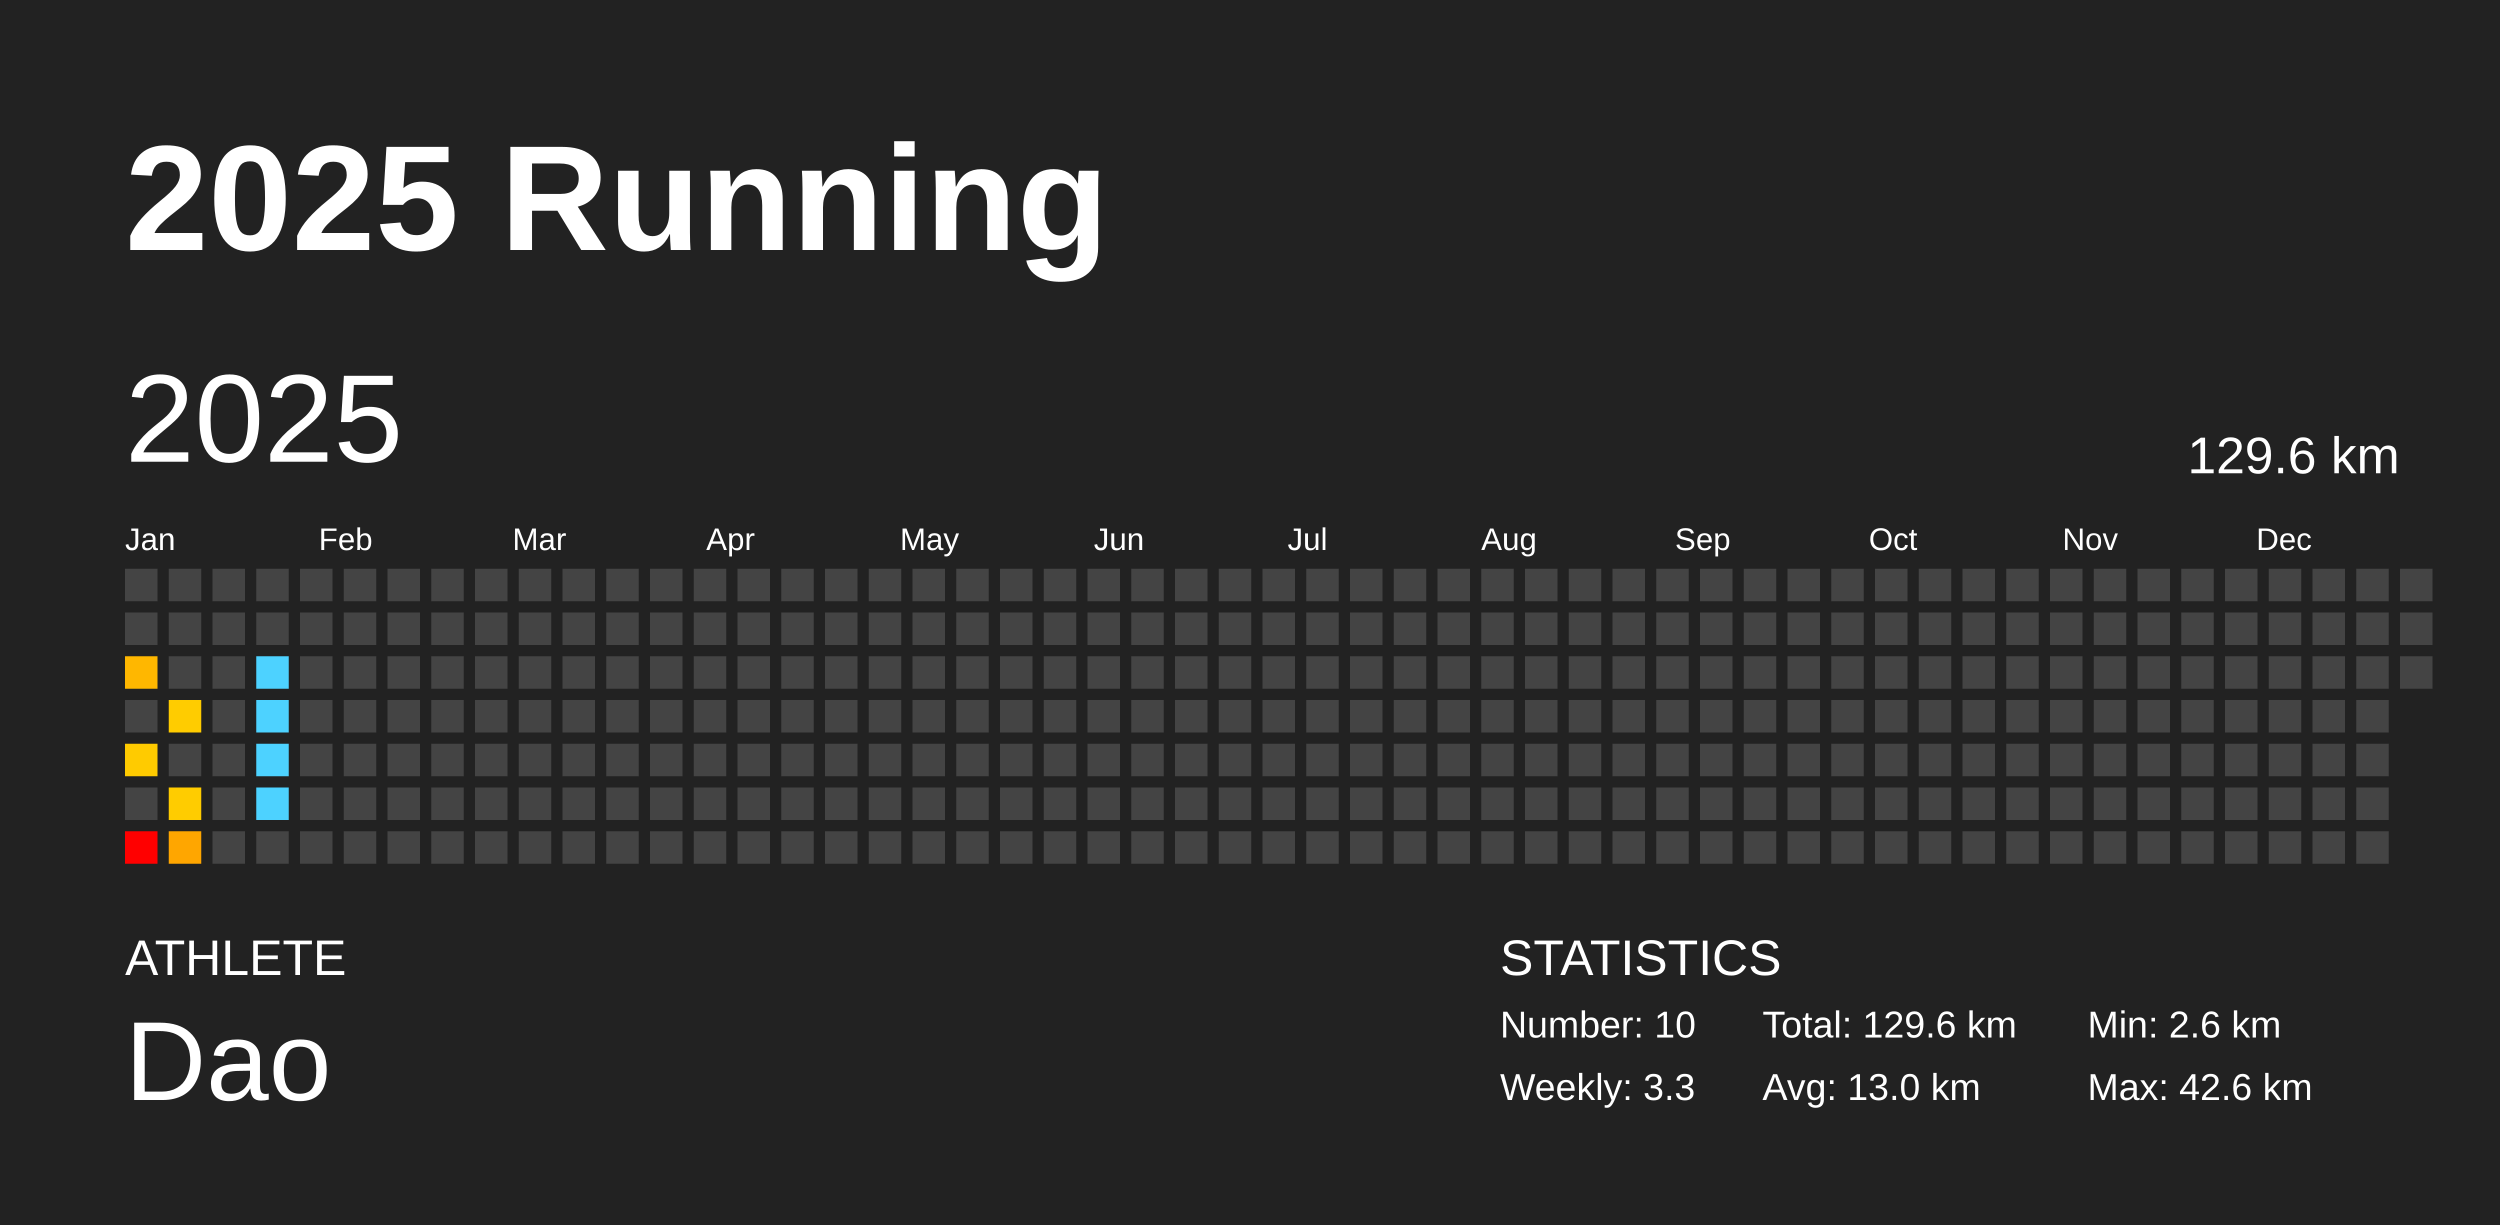
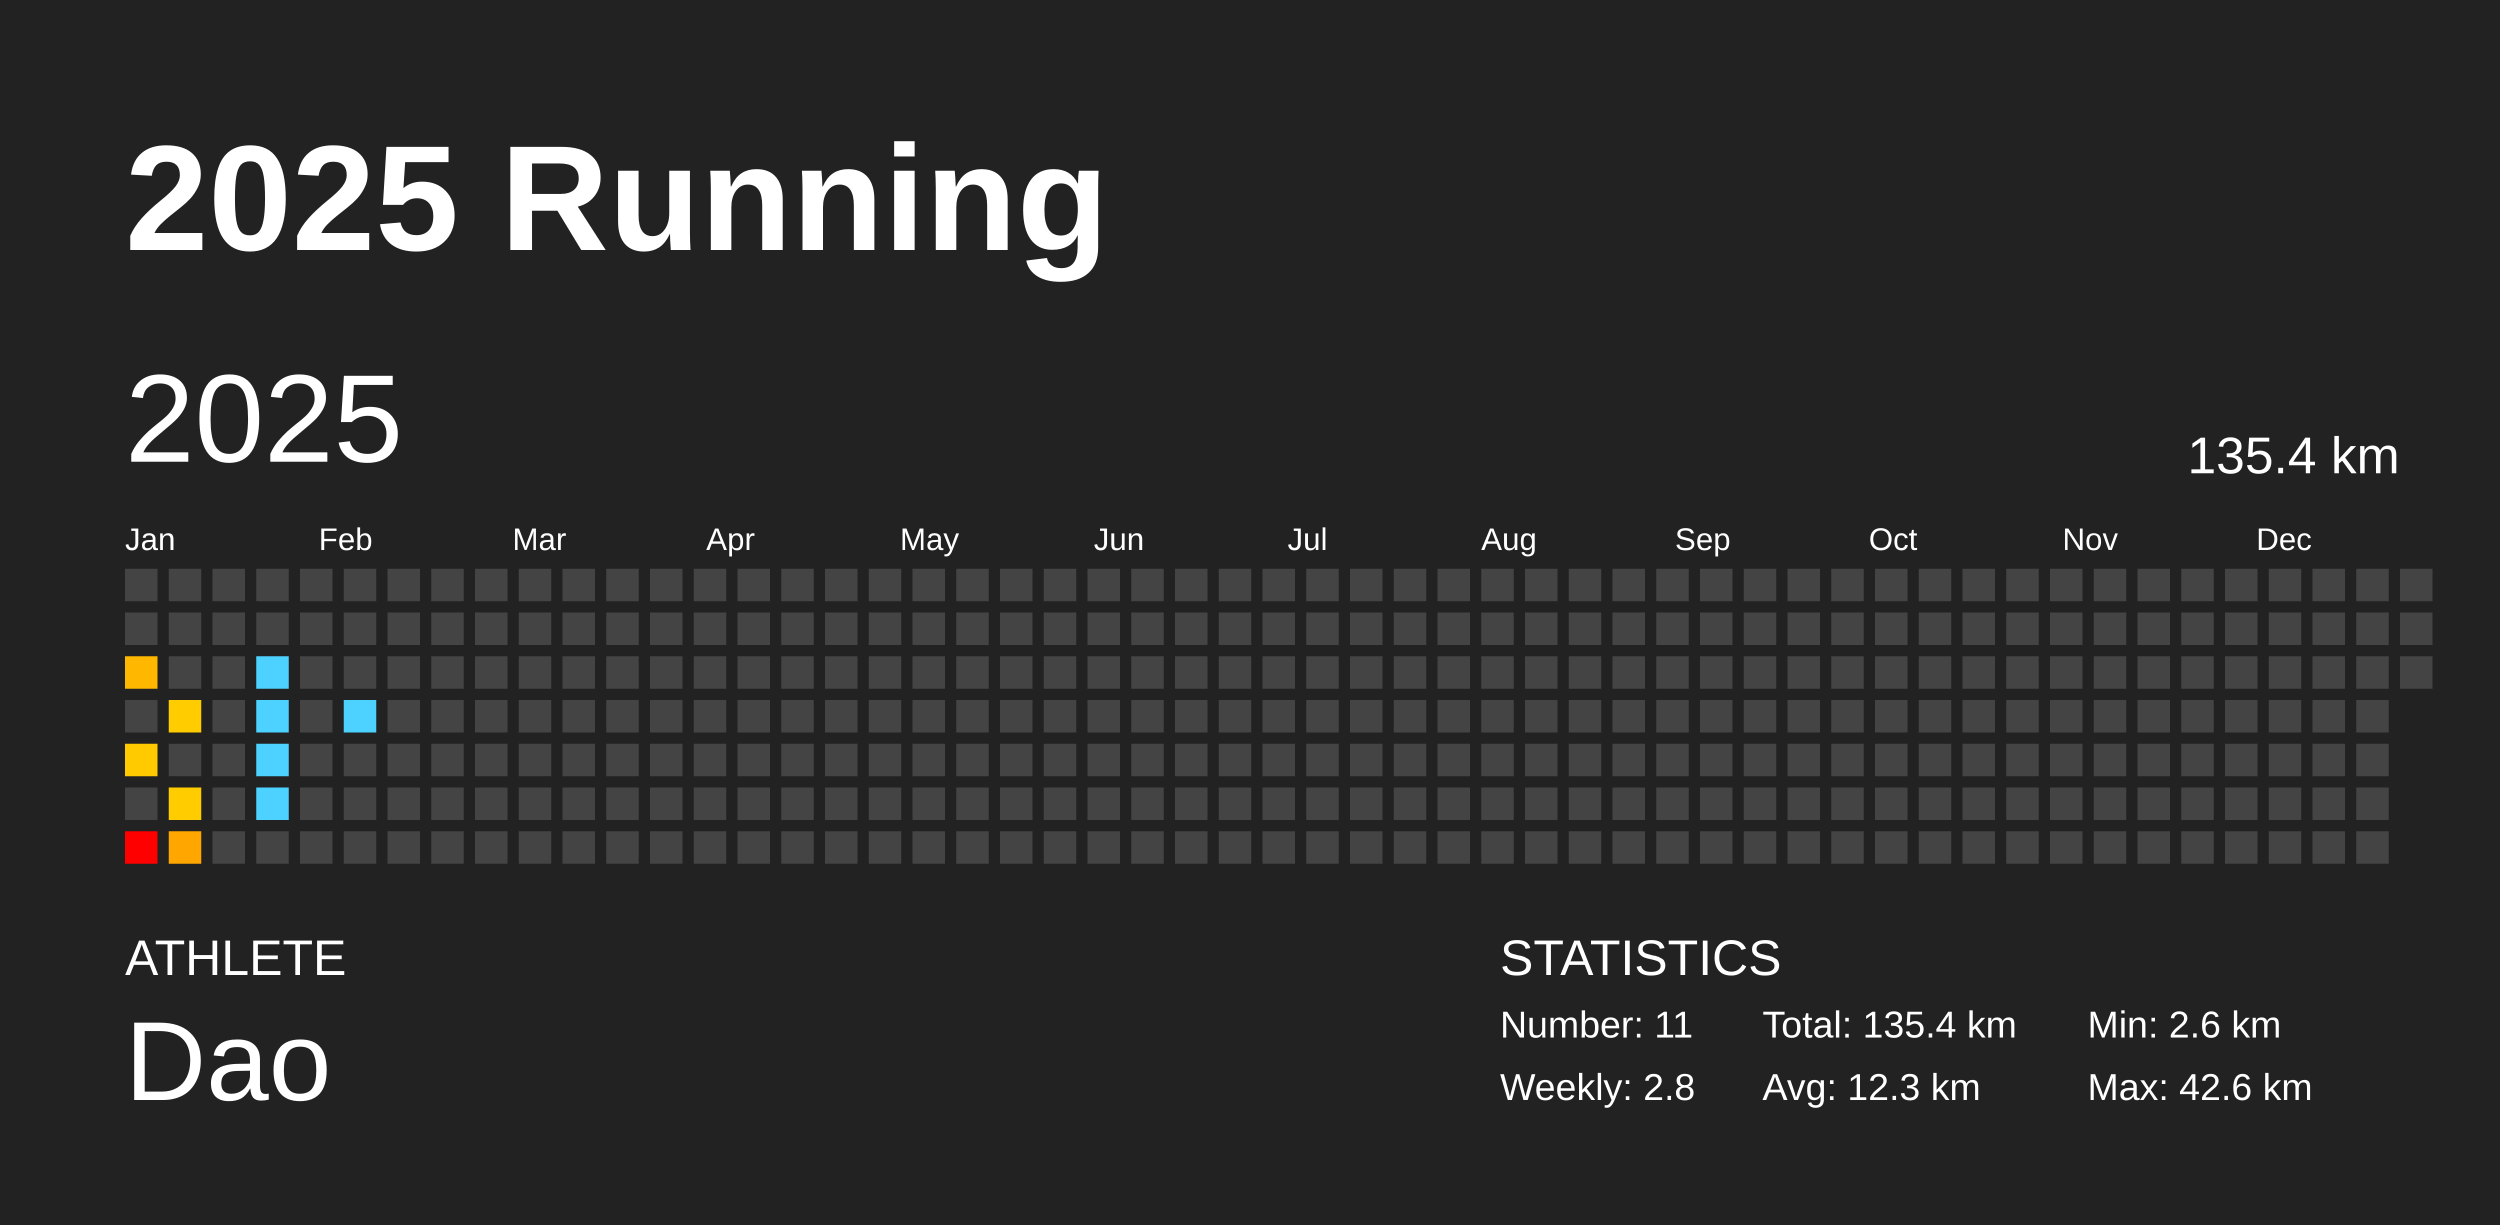
<svg xmlns="http://www.w3.org/2000/svg" baseProfile="full" height="98mm" version="1.1" viewBox="0,0,200,98" width="200mm">
  <defs />
  <rect fill="#222222" height="98" width="200" x="0" y="0" />
  <text fill="#FFFFFF" style="font-size:12px; font-family:Arial; font-weight:bold;" x="10" y="20">2025 Running</text>
  <text fill="#FFFFFF" style="font-size:4px; font-family:Arial" x="10" y="78">ATHLETE</text>
  <text fill="#FFFFFF" style="font-size:9px; font-family:Arial" x="10" y="88">Dao</text>
  <text fill="#FFFFFF" style="font-size:4px; font-family:Arial" x="120" y="78">STATISTICS</text>
-   <text fill="#FFFFFF" style="font-size:3px; font-family:Arial" x="120" y="83">Number: 10</text>
-   <text fill="#FFFFFF" style="font-size:3px; font-family:Arial" x="120" y="88">Weekly: 3.3</text>
-   <text fill="#FFFFFF" style="font-size:3px; font-family:Arial" x="141" y="83">Total: 129.6 km</text>
-   <text fill="#FFFFFF" style="font-size:3px; font-family:Arial" x="141" y="88">Avg: 13.0 km</text>
+   <text fill="#FFFFFF" style="font-size:3px; font-family:Arial" x="120" y="83">Number: 11</text>
+   <text fill="#FFFFFF" style="font-size:3px; font-family:Arial" x="120" y="88">Weekly: 2.8</text>
+   <text fill="#FFFFFF" style="font-size:3px; font-family:Arial" x="141" y="83">Total: 135.4 km</text>
+   <text fill="#FFFFFF" style="font-size:3px; font-family:Arial" x="141" y="88">Avg: 12.3 km</text>
  <text fill="#FFFFFF" style="font-size:3px; font-family:Arial" x="167" y="83">Min: 2.6 km</text>
  <text fill="#FFFFFF" style="font-size:3px; font-family:Arial" x="167" y="88">Max: 42.6 km</text>
  <text dominant-baseline="hanging" fill="#FFFFFF" style="font-size:10.0px; font-family:Arial;" x="10" y="30">2025</text>
-   <text dominant-baseline="hanging" fill="#FFFFFF" style="font-size:4.125px; font-family:Arial;" x="175" y="35">129.6 km</text>
+   <text dominant-baseline="hanging" fill="#FFFFFF" style="font-size:4.125px; font-family:Arial;" x="175" y="35">135.4 km</text>
  <text fill="#FFFFFF" style="font-size:2.5px; font-family:Arial" x="10.0" y="44">Jan</text>
  <text fill="#FFFFFF" style="font-size:2.5px; font-family:Arial" x="25.5" y="44">Feb</text>
  <text fill="#FFFFFF" style="font-size:2.5px; font-family:Arial" x="41.0" y="44">Mar</text>
  <text fill="#FFFFFF" style="font-size:2.5px; font-family:Arial" x="56.5" y="44">Apr</text>
  <text fill="#FFFFFF" style="font-size:2.5px; font-family:Arial" x="72.0" y="44">May</text>
  <text fill="#FFFFFF" style="font-size:2.5px; font-family:Arial" x="87.5" y="44">Jun</text>
  <text fill="#FFFFFF" style="font-size:2.5px; font-family:Arial" x="103.0" y="44">Jul</text>
  <text fill="#FFFFFF" style="font-size:2.5px; font-family:Arial" x="118.5" y="44">Aug</text>
  <text fill="#FFFFFF" style="font-size:2.5px; font-family:Arial" x="134.0" y="44">Sep</text>
  <text fill="#FFFFFF" style="font-size:2.5px; font-family:Arial" x="149.5" y="44">Oct</text>
  <text fill="#FFFFFF" style="font-size:2.5px; font-family:Arial" x="165.0" y="44">Nov</text>
  <text fill="#FFFFFF" style="font-size:2.5px; font-family:Arial" x="180.5" y="44">Dec</text>
  <rect fill="#444444" height="2.6" width="2.6" x="10.0" y="45.5" />
  <rect fill="#444444" height="2.6" width="2.6" x="10.0" y="49.0" />
  <rect fill="#ffb700" height="2.6" width="2.6" x="10.0" y="52.5" />
  <rect fill="#444444" height="2.6" width="2.6" x="10.0" y="56.0" />
  <rect fill="#ffcb00" height="2.6" width="2.6" x="10.0" y="59.5" />
  <rect fill="#444444" height="2.6" width="2.6" x="10.0" y="63.0" />
  <rect fill="red" height="2.6" width="2.6" x="10.0" y="66.5" />
  <rect fill="#444444" height="2.6" width="2.6" x="13.5" y="45.5" />
  <rect fill="#444444" height="2.6" width="2.6" x="13.5" y="49.0" />
  <rect fill="#444444" height="2.6" width="2.6" x="13.5" y="52.5" />
  <rect fill="#ffcc00" height="2.6" width="2.6" x="13.5" y="56.0" />
  <rect fill="#444444" height="2.6" width="2.6" x="13.5" y="59.5" />
  <rect fill="#ffcc00" height="2.6" width="2.6" x="13.5" y="63.0" />
  <rect fill="#ffa600" height="2.6" width="2.6" x="13.5" y="66.5" />
  <rect fill="#444444" height="2.6" width="2.6" x="17.0" y="45.5" />
  <rect fill="#444444" height="2.6" width="2.6" x="17.0" y="49.0" />
  <rect fill="#444444" height="2.6" width="2.6" x="17.0" y="52.5" />
  <rect fill="#444444" height="2.6" width="2.6" x="17.0" y="56.0" />
  <rect fill="#444444" height="2.6" width="2.6" x="17.0" y="59.5" />
  <rect fill="#444444" height="2.6" width="2.6" x="17.0" y="63.0" />
  <rect fill="#444444" height="2.6" width="2.6" x="17.0" y="66.5" />
  <rect fill="#444444" height="2.6" width="2.6" x="20.5" y="45.5" />
  <rect fill="#444444" height="2.6" width="2.6" x="20.5" y="49.0" />
  <rect fill="#4dd2ff" height="2.6" width="2.6" x="20.5" y="52.5" />
  <rect fill="#4dd2ff" height="2.6" width="2.6" x="20.5" y="56.0" />
  <rect fill="#4dd2ff" height="2.6" width="2.6" x="20.5" y="59.5" />
  <rect fill="#4dd2ff" height="2.6" width="2.6" x="20.5" y="63.0" />
  <rect fill="#444444" height="2.6" width="2.6" x="20.5" y="66.5" />
  <rect fill="#444444" height="2.6" width="2.6" x="24.0" y="45.5" />
  <rect fill="#444444" height="2.6" width="2.6" x="24.0" y="49.0" />
  <rect fill="#444444" height="2.6" width="2.6" x="24.0" y="52.5" />
  <rect fill="#444444" height="2.6" width="2.6" x="24.0" y="56.0" />
  <rect fill="#444444" height="2.6" width="2.6" x="24.0" y="59.5" />
  <rect fill="#444444" height="2.6" width="2.6" x="24.0" y="63.0" />
  <rect fill="#444444" height="2.6" width="2.6" x="24.0" y="66.5" />
  <rect fill="#444444" height="2.6" width="2.6" x="27.5" y="45.5" />
  <rect fill="#444444" height="2.6" width="2.6" x="27.5" y="49.0" />
  <rect fill="#444444" height="2.6" width="2.6" x="27.5" y="52.5" />
-   <rect fill="#444444" height="2.6" width="2.6" x="27.5" y="56.0" />
+   <rect fill="#4dd2ff" height="2.6" width="2.6" x="27.5" y="56.0" />
  <rect fill="#444444" height="2.6" width="2.6" x="27.5" y="59.5" />
  <rect fill="#444444" height="2.6" width="2.6" x="27.5" y="63.0" />
  <rect fill="#444444" height="2.6" width="2.6" x="27.5" y="66.5" />
  <rect fill="#444444" height="2.6" width="2.6" x="31.0" y="45.5" />
  <rect fill="#444444" height="2.6" width="2.6" x="31.0" y="49.0" />
  <rect fill="#444444" height="2.6" width="2.6" x="31.0" y="52.5" />
  <rect fill="#444444" height="2.6" width="2.6" x="31.0" y="56.0" />
  <rect fill="#444444" height="2.6" width="2.6" x="31.0" y="59.5" />
  <rect fill="#444444" height="2.6" width="2.6" x="31.0" y="63.0" />
  <rect fill="#444444" height="2.6" width="2.6" x="31.0" y="66.5" />
  <rect fill="#444444" height="2.6" width="2.6" x="34.5" y="45.5" />
  <rect fill="#444444" height="2.6" width="2.6" x="34.5" y="49.0" />
  <rect fill="#444444" height="2.6" width="2.6" x="34.5" y="52.5" />
  <rect fill="#444444" height="2.6" width="2.6" x="34.5" y="56.0" />
  <rect fill="#444444" height="2.6" width="2.6" x="34.5" y="59.5" />
  <rect fill="#444444" height="2.6" width="2.6" x="34.5" y="63.0" />
  <rect fill="#444444" height="2.6" width="2.6" x="34.5" y="66.5" />
  <rect fill="#444444" height="2.6" width="2.6" x="38.0" y="45.5" />
  <rect fill="#444444" height="2.6" width="2.6" x="38.0" y="49.0" />
  <rect fill="#444444" height="2.6" width="2.6" x="38.0" y="52.5" />
  <rect fill="#444444" height="2.6" width="2.6" x="38.0" y="56.0" />
  <rect fill="#444444" height="2.6" width="2.6" x="38.0" y="59.5" />
  <rect fill="#444444" height="2.6" width="2.6" x="38.0" y="63.0" />
  <rect fill="#444444" height="2.6" width="2.6" x="38.0" y="66.5" />
  <rect fill="#444444" height="2.6" width="2.6" x="41.5" y="45.5" />
  <rect fill="#444444" height="2.6" width="2.6" x="41.5" y="49.0" />
  <rect fill="#444444" height="2.6" width="2.6" x="41.5" y="52.5" />
  <rect fill="#444444" height="2.6" width="2.6" x="41.5" y="56.0" />
  <rect fill="#444444" height="2.6" width="2.6" x="41.5" y="59.5" />
  <rect fill="#444444" height="2.6" width="2.6" x="41.5" y="63.0" />
  <rect fill="#444444" height="2.6" width="2.6" x="41.5" y="66.5" />
  <rect fill="#444444" height="2.6" width="2.6" x="45.0" y="45.5" />
  <rect fill="#444444" height="2.6" width="2.6" x="45.0" y="49.0" />
  <rect fill="#444444" height="2.6" width="2.6" x="45.0" y="52.5" />
  <rect fill="#444444" height="2.6" width="2.6" x="45.0" y="56.0" />
  <rect fill="#444444" height="2.6" width="2.6" x="45.0" y="59.5" />
  <rect fill="#444444" height="2.6" width="2.6" x="45.0" y="63.0" />
  <rect fill="#444444" height="2.6" width="2.6" x="45.0" y="66.5" />
  <rect fill="#444444" height="2.6" width="2.6" x="48.5" y="45.5" />
  <rect fill="#444444" height="2.6" width="2.6" x="48.5" y="49.0" />
  <rect fill="#444444" height="2.6" width="2.6" x="48.5" y="52.5" />
  <rect fill="#444444" height="2.6" width="2.6" x="48.5" y="56.0" />
  <rect fill="#444444" height="2.6" width="2.6" x="48.5" y="59.5" />
  <rect fill="#444444" height="2.6" width="2.6" x="48.5" y="63.0" />
  <rect fill="#444444" height="2.6" width="2.6" x="48.5" y="66.5" />
  <rect fill="#444444" height="2.6" width="2.6" x="52.0" y="45.5" />
  <rect fill="#444444" height="2.6" width="2.6" x="52.0" y="49.0" />
  <rect fill="#444444" height="2.6" width="2.6" x="52.0" y="52.5" />
  <rect fill="#444444" height="2.6" width="2.6" x="52.0" y="56.0" />
  <rect fill="#444444" height="2.6" width="2.6" x="52.0" y="59.5" />
  <rect fill="#444444" height="2.6" width="2.6" x="52.0" y="63.0" />
  <rect fill="#444444" height="2.6" width="2.6" x="52.0" y="66.5" />
  <rect fill="#444444" height="2.6" width="2.6" x="55.5" y="45.5" />
  <rect fill="#444444" height="2.6" width="2.6" x="55.5" y="49.0" />
  <rect fill="#444444" height="2.6" width="2.6" x="55.5" y="52.5" />
  <rect fill="#444444" height="2.6" width="2.6" x="55.5" y="56.0" />
  <rect fill="#444444" height="2.6" width="2.6" x="55.5" y="59.5" />
  <rect fill="#444444" height="2.6" width="2.6" x="55.5" y="63.0" />
  <rect fill="#444444" height="2.6" width="2.6" x="55.5" y="66.5" />
  <rect fill="#444444" height="2.6" width="2.6" x="59.0" y="45.5" />
  <rect fill="#444444" height="2.6" width="2.6" x="59.0" y="49.0" />
  <rect fill="#444444" height="2.6" width="2.6" x="59.0" y="52.5" />
  <rect fill="#444444" height="2.6" width="2.6" x="59.0" y="56.0" />
  <rect fill="#444444" height="2.6" width="2.6" x="59.0" y="59.5" />
  <rect fill="#444444" height="2.6" width="2.6" x="59.0" y="63.0" />
  <rect fill="#444444" height="2.6" width="2.6" x="59.0" y="66.5" />
  <rect fill="#444444" height="2.6" width="2.6" x="62.5" y="45.5" />
  <rect fill="#444444" height="2.6" width="2.6" x="62.5" y="49.0" />
  <rect fill="#444444" height="2.6" width="2.6" x="62.5" y="52.5" />
  <rect fill="#444444" height="2.6" width="2.6" x="62.5" y="56.0" />
  <rect fill="#444444" height="2.6" width="2.6" x="62.5" y="59.5" />
  <rect fill="#444444" height="2.6" width="2.6" x="62.5" y="63.0" />
  <rect fill="#444444" height="2.6" width="2.6" x="62.5" y="66.5" />
  <rect fill="#444444" height="2.6" width="2.6" x="66.0" y="45.5" />
  <rect fill="#444444" height="2.6" width="2.6" x="66.0" y="49.0" />
  <rect fill="#444444" height="2.6" width="2.6" x="66.0" y="52.5" />
  <rect fill="#444444" height="2.6" width="2.6" x="66.0" y="56.0" />
  <rect fill="#444444" height="2.6" width="2.6" x="66.0" y="59.5" />
  <rect fill="#444444" height="2.6" width="2.6" x="66.0" y="63.0" />
  <rect fill="#444444" height="2.6" width="2.6" x="66.0" y="66.5" />
  <rect fill="#444444" height="2.6" width="2.6" x="69.5" y="45.5" />
  <rect fill="#444444" height="2.6" width="2.6" x="69.5" y="49.0" />
  <rect fill="#444444" height="2.6" width="2.6" x="69.5" y="52.5" />
  <rect fill="#444444" height="2.6" width="2.6" x="69.5" y="56.0" />
  <rect fill="#444444" height="2.6" width="2.6" x="69.5" y="59.5" />
  <rect fill="#444444" height="2.6" width="2.6" x="69.5" y="63.0" />
  <rect fill="#444444" height="2.6" width="2.6" x="69.5" y="66.5" />
  <rect fill="#444444" height="2.6" width="2.6" x="73.0" y="45.5" />
  <rect fill="#444444" height="2.6" width="2.6" x="73.0" y="49.0" />
  <rect fill="#444444" height="2.6" width="2.6" x="73.0" y="52.5" />
  <rect fill="#444444" height="2.6" width="2.6" x="73.0" y="56.0" />
  <rect fill="#444444" height="2.6" width="2.6" x="73.0" y="59.5" />
  <rect fill="#444444" height="2.6" width="2.6" x="73.0" y="63.0" />
  <rect fill="#444444" height="2.6" width="2.6" x="73.0" y="66.5" />
  <rect fill="#444444" height="2.6" width="2.6" x="76.5" y="45.5" />
  <rect fill="#444444" height="2.6" width="2.6" x="76.5" y="49.0" />
  <rect fill="#444444" height="2.6" width="2.6" x="76.5" y="52.5" />
  <rect fill="#444444" height="2.6" width="2.6" x="76.5" y="56.0" />
  <rect fill="#444444" height="2.6" width="2.6" x="76.5" y="59.5" />
  <rect fill="#444444" height="2.6" width="2.6" x="76.5" y="63.0" />
  <rect fill="#444444" height="2.6" width="2.6" x="76.5" y="66.5" />
  <rect fill="#444444" height="2.6" width="2.6" x="80.0" y="45.5" />
  <rect fill="#444444" height="2.6" width="2.6" x="80.0" y="49.0" />
  <rect fill="#444444" height="2.6" width="2.6" x="80.0" y="52.5" />
  <rect fill="#444444" height="2.6" width="2.6" x="80.0" y="56.0" />
  <rect fill="#444444" height="2.6" width="2.6" x="80.0" y="59.5" />
  <rect fill="#444444" height="2.6" width="2.6" x="80.0" y="63.0" />
  <rect fill="#444444" height="2.6" width="2.6" x="80.0" y="66.5" />
  <rect fill="#444444" height="2.6" width="2.6" x="83.5" y="45.5" />
  <rect fill="#444444" height="2.6" width="2.6" x="83.5" y="49.0" />
  <rect fill="#444444" height="2.6" width="2.6" x="83.5" y="52.5" />
  <rect fill="#444444" height="2.6" width="2.6" x="83.5" y="56.0" />
  <rect fill="#444444" height="2.6" width="2.6" x="83.5" y="59.5" />
  <rect fill="#444444" height="2.6" width="2.6" x="83.5" y="63.0" />
  <rect fill="#444444" height="2.6" width="2.6" x="83.5" y="66.5" />
  <rect fill="#444444" height="2.6" width="2.6" x="87.0" y="45.5" />
  <rect fill="#444444" height="2.6" width="2.6" x="87.0" y="49.0" />
  <rect fill="#444444" height="2.6" width="2.6" x="87.0" y="52.5" />
  <rect fill="#444444" height="2.6" width="2.6" x="87.0" y="56.0" />
  <rect fill="#444444" height="2.6" width="2.6" x="87.0" y="59.5" />
  <rect fill="#444444" height="2.6" width="2.6" x="87.0" y="63.0" />
  <rect fill="#444444" height="2.6" width="2.6" x="87.0" y="66.5" />
  <rect fill="#444444" height="2.6" width="2.6" x="90.5" y="45.5" />
  <rect fill="#444444" height="2.6" width="2.6" x="90.5" y="49.0" />
  <rect fill="#444444" height="2.6" width="2.6" x="90.5" y="52.5" />
  <rect fill="#444444" height="2.6" width="2.6" x="90.5" y="56.0" />
  <rect fill="#444444" height="2.6" width="2.6" x="90.5" y="59.5" />
  <rect fill="#444444" height="2.6" width="2.6" x="90.5" y="63.0" />
  <rect fill="#444444" height="2.6" width="2.6" x="90.5" y="66.5" />
  <rect fill="#444444" height="2.6" width="2.6" x="94.0" y="45.5" />
  <rect fill="#444444" height="2.6" width="2.6" x="94.0" y="49.0" />
  <rect fill="#444444" height="2.6" width="2.6" x="94.0" y="52.5" />
  <rect fill="#444444" height="2.6" width="2.6" x="94.0" y="56.0" />
  <rect fill="#444444" height="2.6" width="2.6" x="94.0" y="59.5" />
  <rect fill="#444444" height="2.6" width="2.6" x="94.0" y="63.0" />
  <rect fill="#444444" height="2.6" width="2.6" x="94.0" y="66.5" />
  <rect fill="#444444" height="2.6" width="2.6" x="97.5" y="45.5" />
  <rect fill="#444444" height="2.6" width="2.6" x="97.5" y="49.0" />
  <rect fill="#444444" height="2.6" width="2.6" x="97.5" y="52.5" />
  <rect fill="#444444" height="2.6" width="2.6" x="97.5" y="56.0" />
  <rect fill="#444444" height="2.6" width="2.6" x="97.5" y="59.5" />
  <rect fill="#444444" height="2.6" width="2.6" x="97.5" y="63.0" />
  <rect fill="#444444" height="2.6" width="2.6" x="97.5" y="66.5" />
  <rect fill="#444444" height="2.6" width="2.6" x="101.0" y="45.5" />
  <rect fill="#444444" height="2.6" width="2.6" x="101.0" y="49.0" />
  <rect fill="#444444" height="2.6" width="2.6" x="101.0" y="52.5" />
  <rect fill="#444444" height="2.6" width="2.6" x="101.0" y="56.0" />
  <rect fill="#444444" height="2.6" width="2.6" x="101.0" y="59.5" />
  <rect fill="#444444" height="2.6" width="2.6" x="101.0" y="63.0" />
  <rect fill="#444444" height="2.6" width="2.6" x="101.0" y="66.5" />
  <rect fill="#444444" height="2.6" width="2.6" x="104.5" y="45.5" />
  <rect fill="#444444" height="2.6" width="2.6" x="104.5" y="49.0" />
  <rect fill="#444444" height="2.6" width="2.6" x="104.5" y="52.5" />
  <rect fill="#444444" height="2.6" width="2.6" x="104.5" y="56.0" />
  <rect fill="#444444" height="2.6" width="2.6" x="104.5" y="59.5" />
  <rect fill="#444444" height="2.6" width="2.6" x="104.5" y="63.0" />
  <rect fill="#444444" height="2.6" width="2.6" x="104.5" y="66.5" />
  <rect fill="#444444" height="2.6" width="2.6" x="108.0" y="45.5" />
  <rect fill="#444444" height="2.6" width="2.6" x="108.0" y="49.0" />
  <rect fill="#444444" height="2.6" width="2.6" x="108.0" y="52.5" />
  <rect fill="#444444" height="2.6" width="2.6" x="108.0" y="56.0" />
  <rect fill="#444444" height="2.6" width="2.6" x="108.0" y="59.5" />
  <rect fill="#444444" height="2.6" width="2.6" x="108.0" y="63.0" />
  <rect fill="#444444" height="2.6" width="2.6" x="108.0" y="66.5" />
  <rect fill="#444444" height="2.6" width="2.6" x="111.5" y="45.5" />
  <rect fill="#444444" height="2.6" width="2.6" x="111.5" y="49.0" />
  <rect fill="#444444" height="2.6" width="2.6" x="111.5" y="52.5" />
  <rect fill="#444444" height="2.6" width="2.6" x="111.5" y="56.0" />
  <rect fill="#444444" height="2.6" width="2.6" x="111.5" y="59.5" />
  <rect fill="#444444" height="2.6" width="2.6" x="111.5" y="63.0" />
  <rect fill="#444444" height="2.6" width="2.6" x="111.5" y="66.5" />
  <rect fill="#444444" height="2.6" width="2.6" x="115.0" y="45.5" />
  <rect fill="#444444" height="2.6" width="2.6" x="115.0" y="49.0" />
  <rect fill="#444444" height="2.6" width="2.6" x="115.0" y="52.5" />
  <rect fill="#444444" height="2.6" width="2.6" x="115.0" y="56.0" />
  <rect fill="#444444" height="2.6" width="2.6" x="115.0" y="59.5" />
  <rect fill="#444444" height="2.6" width="2.6" x="115.0" y="63.0" />
  <rect fill="#444444" height="2.6" width="2.6" x="115.0" y="66.5" />
  <rect fill="#444444" height="2.6" width="2.6" x="118.5" y="45.5" />
  <rect fill="#444444" height="2.6" width="2.6" x="118.5" y="49.0" />
  <rect fill="#444444" height="2.6" width="2.6" x="118.5" y="52.5" />
  <rect fill="#444444" height="2.6" width="2.6" x="118.5" y="56.0" />
  <rect fill="#444444" height="2.6" width="2.6" x="118.5" y="59.5" />
  <rect fill="#444444" height="2.6" width="2.6" x="118.5" y="63.0" />
  <rect fill="#444444" height="2.6" width="2.6" x="118.5" y="66.5" />
  <rect fill="#444444" height="2.6" width="2.6" x="122.0" y="45.5" />
  <rect fill="#444444" height="2.6" width="2.6" x="122.0" y="49.0" />
  <rect fill="#444444" height="2.6" width="2.6" x="122.0" y="52.5" />
  <rect fill="#444444" height="2.6" width="2.6" x="122.0" y="56.0" />
  <rect fill="#444444" height="2.6" width="2.6" x="122.0" y="59.5" />
  <rect fill="#444444" height="2.6" width="2.6" x="122.0" y="63.0" />
  <rect fill="#444444" height="2.6" width="2.6" x="122.0" y="66.5" />
  <rect fill="#444444" height="2.6" width="2.6" x="125.5" y="45.5" />
  <rect fill="#444444" height="2.6" width="2.6" x="125.5" y="49.0" />
  <rect fill="#444444" height="2.6" width="2.6" x="125.5" y="52.5" />
  <rect fill="#444444" height="2.6" width="2.6" x="125.5" y="56.0" />
  <rect fill="#444444" height="2.6" width="2.6" x="125.5" y="59.5" />
  <rect fill="#444444" height="2.6" width="2.6" x="125.5" y="63.0" />
  <rect fill="#444444" height="2.6" width="2.6" x="125.5" y="66.5" />
  <rect fill="#444444" height="2.6" width="2.6" x="129.0" y="45.5" />
  <rect fill="#444444" height="2.6" width="2.6" x="129.0" y="49.0" />
  <rect fill="#444444" height="2.6" width="2.6" x="129.0" y="52.5" />
  <rect fill="#444444" height="2.6" width="2.6" x="129.0" y="56.0" />
  <rect fill="#444444" height="2.6" width="2.6" x="129.0" y="59.5" />
  <rect fill="#444444" height="2.6" width="2.6" x="129.0" y="63.0" />
  <rect fill="#444444" height="2.6" width="2.6" x="129.0" y="66.5" />
  <rect fill="#444444" height="2.6" width="2.6" x="132.5" y="45.5" />
  <rect fill="#444444" height="2.6" width="2.6" x="132.5" y="49.0" />
  <rect fill="#444444" height="2.6" width="2.6" x="132.5" y="52.5" />
  <rect fill="#444444" height="2.6" width="2.6" x="132.5" y="56.0" />
  <rect fill="#444444" height="2.6" width="2.6" x="132.5" y="59.5" />
  <rect fill="#444444" height="2.6" width="2.6" x="132.5" y="63.0" />
  <rect fill="#444444" height="2.6" width="2.6" x="132.5" y="66.5" />
  <rect fill="#444444" height="2.6" width="2.6" x="136.0" y="45.5" />
  <rect fill="#444444" height="2.6" width="2.6" x="136.0" y="49.0" />
  <rect fill="#444444" height="2.6" width="2.6" x="136.0" y="52.5" />
  <rect fill="#444444" height="2.6" width="2.6" x="136.0" y="56.0" />
  <rect fill="#444444" height="2.6" width="2.6" x="136.0" y="59.5" />
  <rect fill="#444444" height="2.6" width="2.6" x="136.0" y="63.0" />
  <rect fill="#444444" height="2.6" width="2.6" x="136.0" y="66.5" />
  <rect fill="#444444" height="2.6" width="2.6" x="139.5" y="45.5" />
  <rect fill="#444444" height="2.6" width="2.6" x="139.5" y="49.0" />
  <rect fill="#444444" height="2.6" width="2.6" x="139.5" y="52.5" />
  <rect fill="#444444" height="2.6" width="2.6" x="139.5" y="56.0" />
  <rect fill="#444444" height="2.6" width="2.6" x="139.5" y="59.5" />
  <rect fill="#444444" height="2.6" width="2.6" x="139.5" y="63.0" />
  <rect fill="#444444" height="2.6" width="2.6" x="139.5" y="66.5" />
  <rect fill="#444444" height="2.6" width="2.6" x="143.0" y="45.5" />
  <rect fill="#444444" height="2.6" width="2.6" x="143.0" y="49.0" />
  <rect fill="#444444" height="2.6" width="2.6" x="143.0" y="52.5" />
  <rect fill="#444444" height="2.6" width="2.6" x="143.0" y="56.0" />
  <rect fill="#444444" height="2.6" width="2.6" x="143.0" y="59.5" />
  <rect fill="#444444" height="2.6" width="2.6" x="143.0" y="63.0" />
  <rect fill="#444444" height="2.6" width="2.6" x="143.0" y="66.5" />
  <rect fill="#444444" height="2.6" width="2.6" x="146.5" y="45.5" />
  <rect fill="#444444" height="2.6" width="2.6" x="146.5" y="49.0" />
  <rect fill="#444444" height="2.6" width="2.6" x="146.5" y="52.5" />
  <rect fill="#444444" height="2.6" width="2.6" x="146.5" y="56.0" />
  <rect fill="#444444" height="2.6" width="2.6" x="146.5" y="59.5" />
  <rect fill="#444444" height="2.6" width="2.6" x="146.5" y="63.0" />
  <rect fill="#444444" height="2.6" width="2.6" x="146.5" y="66.5" />
  <rect fill="#444444" height="2.6" width="2.6" x="150.0" y="45.5" />
  <rect fill="#444444" height="2.6" width="2.6" x="150.0" y="49.0" />
  <rect fill="#444444" height="2.6" width="2.6" x="150.0" y="52.5" />
  <rect fill="#444444" height="2.6" width="2.6" x="150.0" y="56.0" />
  <rect fill="#444444" height="2.6" width="2.6" x="150.0" y="59.5" />
  <rect fill="#444444" height="2.6" width="2.6" x="150.0" y="63.0" />
  <rect fill="#444444" height="2.6" width="2.6" x="150.0" y="66.5" />
  <rect fill="#444444" height="2.6" width="2.6" x="153.5" y="45.5" />
  <rect fill="#444444" height="2.6" width="2.6" x="153.5" y="49.0" />
  <rect fill="#444444" height="2.6" width="2.6" x="153.5" y="52.5" />
  <rect fill="#444444" height="2.6" width="2.6" x="153.5" y="56.0" />
  <rect fill="#444444" height="2.6" width="2.6" x="153.5" y="59.5" />
  <rect fill="#444444" height="2.6" width="2.6" x="153.5" y="63.0" />
  <rect fill="#444444" height="2.6" width="2.6" x="153.5" y="66.5" />
  <rect fill="#444444" height="2.6" width="2.6" x="157.0" y="45.5" />
  <rect fill="#444444" height="2.6" width="2.6" x="157.0" y="49.0" />
  <rect fill="#444444" height="2.6" width="2.6" x="157.0" y="52.5" />
  <rect fill="#444444" height="2.6" width="2.6" x="157.0" y="56.0" />
  <rect fill="#444444" height="2.6" width="2.6" x="157.0" y="59.5" />
  <rect fill="#444444" height="2.6" width="2.6" x="157.0" y="63.0" />
  <rect fill="#444444" height="2.6" width="2.6" x="157.0" y="66.5" />
  <rect fill="#444444" height="2.6" width="2.6" x="160.5" y="45.5" />
  <rect fill="#444444" height="2.6" width="2.6" x="160.5" y="49.0" />
  <rect fill="#444444" height="2.6" width="2.6" x="160.5" y="52.5" />
  <rect fill="#444444" height="2.6" width="2.6" x="160.5" y="56.0" />
  <rect fill="#444444" height="2.6" width="2.6" x="160.5" y="59.5" />
  <rect fill="#444444" height="2.6" width="2.6" x="160.5" y="63.0" />
  <rect fill="#444444" height="2.6" width="2.6" x="160.5" y="66.5" />
  <rect fill="#444444" height="2.6" width="2.6" x="164.0" y="45.5" />
  <rect fill="#444444" height="2.6" width="2.6" x="164.0" y="49.0" />
  <rect fill="#444444" height="2.6" width="2.6" x="164.0" y="52.5" />
  <rect fill="#444444" height="2.6" width="2.6" x="164.0" y="56.0" />
  <rect fill="#444444" height="2.6" width="2.6" x="164.0" y="59.5" />
  <rect fill="#444444" height="2.6" width="2.6" x="164.0" y="63.0" />
  <rect fill="#444444" height="2.6" width="2.6" x="164.0" y="66.5" />
  <rect fill="#444444" height="2.6" width="2.6" x="167.5" y="45.5" />
  <rect fill="#444444" height="2.6" width="2.6" x="167.5" y="49.0" />
  <rect fill="#444444" height="2.6" width="2.6" x="167.5" y="52.5" />
  <rect fill="#444444" height="2.6" width="2.6" x="167.5" y="56.0" />
  <rect fill="#444444" height="2.6" width="2.6" x="167.5" y="59.5" />
  <rect fill="#444444" height="2.6" width="2.6" x="167.5" y="63.0" />
  <rect fill="#444444" height="2.6" width="2.6" x="167.5" y="66.5" />
  <rect fill="#444444" height="2.6" width="2.6" x="171.0" y="45.5" />
  <rect fill="#444444" height="2.6" width="2.6" x="171.0" y="49.0" />
  <rect fill="#444444" height="2.6" width="2.6" x="171.0" y="52.5" />
  <rect fill="#444444" height="2.6" width="2.6" x="171.0" y="56.0" />
  <rect fill="#444444" height="2.6" width="2.6" x="171.0" y="59.5" />
  <rect fill="#444444" height="2.6" width="2.6" x="171.0" y="63.0" />
  <rect fill="#444444" height="2.6" width="2.6" x="171.0" y="66.5" />
  <rect fill="#444444" height="2.6" width="2.6" x="174.5" y="45.5" />
  <rect fill="#444444" height="2.6" width="2.6" x="174.5" y="49.0" />
  <rect fill="#444444" height="2.6" width="2.6" x="174.5" y="52.5" />
  <rect fill="#444444" height="2.6" width="2.6" x="174.5" y="56.0" />
  <rect fill="#444444" height="2.6" width="2.6" x="174.5" y="59.5" />
  <rect fill="#444444" height="2.6" width="2.6" x="174.5" y="63.0" />
  <rect fill="#444444" height="2.6" width="2.6" x="174.5" y="66.5" />
  <rect fill="#444444" height="2.6" width="2.6" x="178.0" y="45.5" />
  <rect fill="#444444" height="2.6" width="2.6" x="178.0" y="49.0" />
  <rect fill="#444444" height="2.6" width="2.6" x="178.0" y="52.5" />
  <rect fill="#444444" height="2.6" width="2.6" x="178.0" y="56.0" />
  <rect fill="#444444" height="2.6" width="2.6" x="178.0" y="59.5" />
  <rect fill="#444444" height="2.6" width="2.6" x="178.0" y="63.0" />
  <rect fill="#444444" height="2.6" width="2.6" x="178.0" y="66.5" />
  <rect fill="#444444" height="2.6" width="2.6" x="181.5" y="45.5" />
  <rect fill="#444444" height="2.6" width="2.6" x="181.5" y="49.0" />
  <rect fill="#444444" height="2.6" width="2.6" x="181.5" y="52.5" />
  <rect fill="#444444" height="2.6" width="2.6" x="181.5" y="56.0" />
  <rect fill="#444444" height="2.6" width="2.6" x="181.5" y="59.5" />
  <rect fill="#444444" height="2.6" width="2.6" x="181.5" y="63.0" />
  <rect fill="#444444" height="2.6" width="2.6" x="181.5" y="66.5" />
  <rect fill="#444444" height="2.6" width="2.6" x="185.0" y="45.5" />
  <rect fill="#444444" height="2.6" width="2.6" x="185.0" y="49.0" />
  <rect fill="#444444" height="2.6" width="2.6" x="185.0" y="52.5" />
  <rect fill="#444444" height="2.6" width="2.6" x="185.0" y="56.0" />
  <rect fill="#444444" height="2.6" width="2.6" x="185.0" y="59.5" />
  <rect fill="#444444" height="2.6" width="2.6" x="185.0" y="63.0" />
  <rect fill="#444444" height="2.6" width="2.6" x="185.0" y="66.5" />
  <rect fill="#444444" height="2.6" width="2.6" x="188.5" y="45.5" />
  <rect fill="#444444" height="2.6" width="2.6" x="188.5" y="49.0" />
  <rect fill="#444444" height="2.6" width="2.6" x="188.5" y="52.5" />
  <rect fill="#444444" height="2.6" width="2.6" x="188.5" y="56.0" />
  <rect fill="#444444" height="2.6" width="2.6" x="188.5" y="59.5" />
  <rect fill="#444444" height="2.6" width="2.6" x="188.5" y="63.0" />
  <rect fill="#444444" height="2.6" width="2.6" x="188.5" y="66.5" />
  <rect fill="#444444" height="2.6" width="2.6" x="192.0" y="45.5" />
  <rect fill="#444444" height="2.6" width="2.6" x="192.0" y="49.0" />
  <rect fill="#444444" height="2.6" width="2.6" x="192.0" y="52.5" />
</svg>
